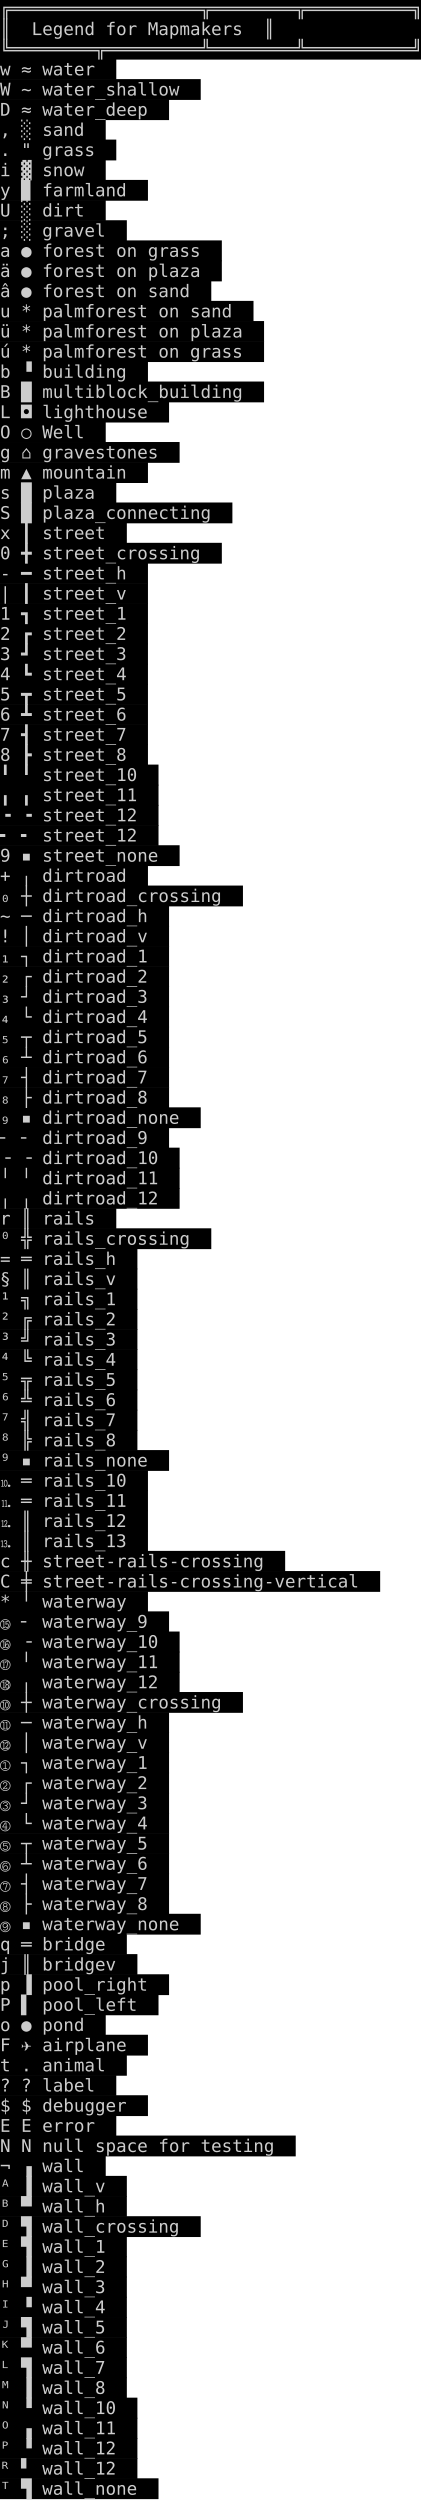
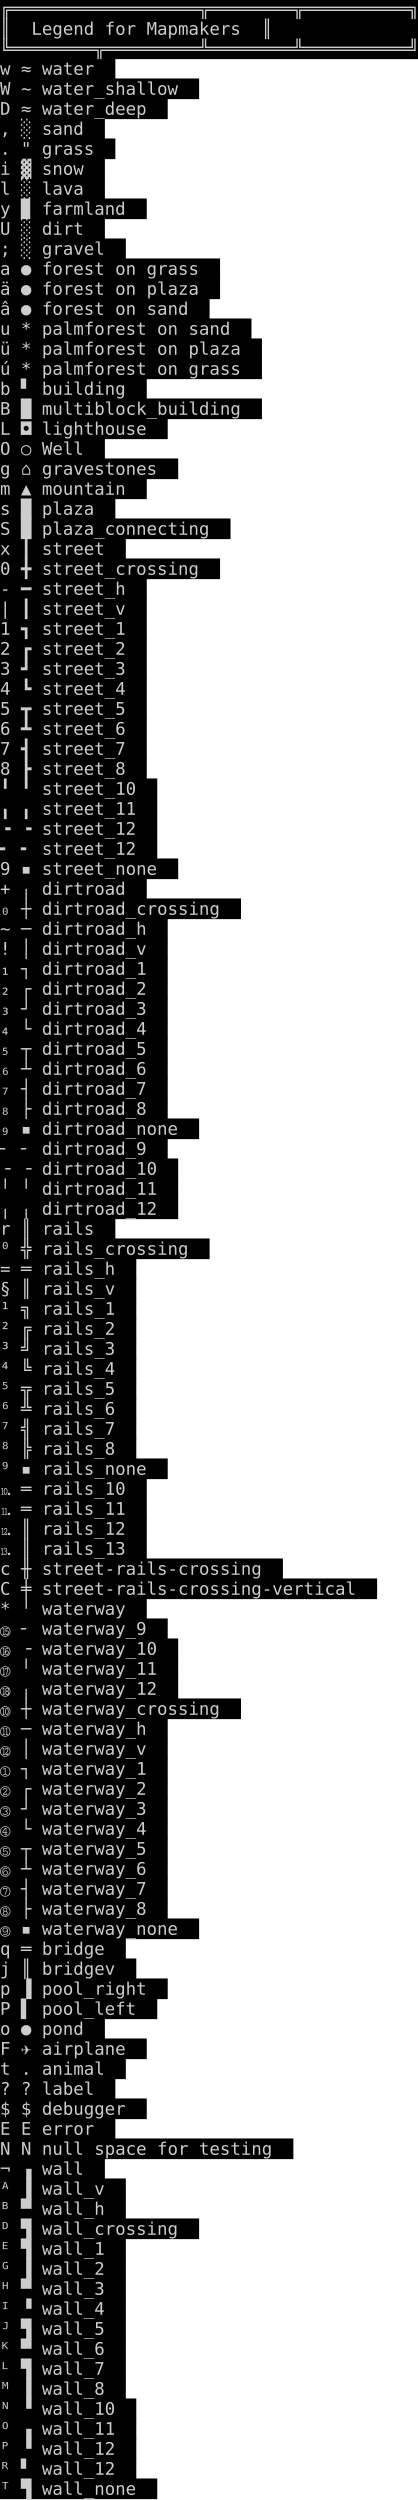
- <svg xmlns="http://www.w3.org/2000/svg" version="1.1" width="240.0px" height="1426.0px" viewBox="0 0 240.0 1426.0" style="letter-spacing:0em;font-size:10px;font-family:'DejaVu Sans Mono';stroke:none">
+ <svg xmlns="http://www.w3.org/2000/svg" version="1.1" width="240.0px" height="1437.5px" viewBox="0 0 240.0 1437.5" style="letter-spacing:0em;font-size:10px;font-family:'DejaVu Sans Mono';stroke:none">
  <text y="8.5" x="0.0" style="fill:#000000">████████████████████████████████████████</text>
  <text y="20.0" x="0.0" style="fill:#000000">████████████████████████████████████████</text>
  <text y="31.5" x="0.0" style="fill:#000000">████████████████████████████████████████</text>
  <text y="43.0" x="0.0" style="fill:#000000">███████████</text>
  <text y="54.5" x="0.0" style="fill:#000000">███████████████████</text>
  <text y="66.0" x="0.0" style="fill:#000000">████████████████</text>
  <text y="77.5" x="0.0" style="fill:#000000">██████████</text>
  <text y="89.0" x="0.0" style="fill:#000000">███████████</text>
  <text y="100.5" x="0.0" style="fill:#000000">██████████</text>
-   <text y="112.0" x="0.0" style="fill:#000000">██████████████</text>
-   <text y="123.5" x="0.0" style="fill:#000000">██████████</text>
-   <text y="135.0" x="0.0" style="fill:#000000">████████████</text>
-   <text y="146.5" x="0.0" style="fill:#000000">█████████████████████</text>
+   <text y="112.0" x="0.0" style="fill:#000000">██████████</text>
+   <text y="123.5" x="0.0" style="fill:#000000">██████████████</text>
+   <text y="135.0" x="0.0" style="fill:#000000">██████████</text>
+   <text y="146.5" x="0.0" style="fill:#000000">████████████</text>
  <text y="158.0" x="0.0" style="fill:#000000">█████████████████████</text>
-   <text y="169.5" x="0.0" style="fill:#000000">████████████████████</text>
-   <text y="181.0" x="0.0" style="fill:#000000">████████████████████████</text>
-   <text y="192.5" x="0.0" style="fill:#000000">█████████████████████████</text>
+   <text y="169.5" x="0.0" style="fill:#000000">█████████████████████</text>
+   <text y="181.0" x="0.0" style="fill:#000000">████████████████████</text>
+   <text y="192.5" x="0.0" style="fill:#000000">████████████████████████</text>
  <text y="204.0" x="0.0" style="fill:#000000">█████████████████████████</text>
-   <text y="215.5" x="0.0" style="fill:#000000">██████████████</text>
-   <text y="227.0" x="0.0" style="fill:#000000">█████████████████████████</text>
-   <text y="238.5" x="0.0" style="fill:#000000">████████████████</text>
-   <text y="250.0" x="0.0" style="fill:#000000">██████████</text>
-   <text y="261.5" x="0.0" style="fill:#000000">█████████████████</text>
-   <text y="273.0" x="0.0" style="fill:#000000">██████████████</text>
-   <text y="284.5" x="0.0" style="fill:#000000">███████████</text>
-   <text y="296.0" x="0.0" style="fill:#000000">██████████████████████</text>
-   <text y="307.5" x="0.0" style="fill:#000000">████████████</text>
-   <text y="319.0" x="0.0" style="fill:#000000">█████████████████████</text>
-   <text y="330.5" x="0.0" style="fill:#000000">██████████████</text>
+   <text y="215.5" x="0.0" style="fill:#000000">█████████████████████████</text>
+   <text y="227.0" x="0.0" style="fill:#000000">██████████████</text>
+   <text y="238.5" x="0.0" style="fill:#000000">█████████████████████████</text>
+   <text y="250.0" x="0.0" style="fill:#000000">████████████████</text>
+   <text y="261.5" x="0.0" style="fill:#000000">██████████</text>
+   <text y="273.0" x="0.0" style="fill:#000000">█████████████████</text>
+   <text y="284.5" x="0.0" style="fill:#000000">██████████████</text>
+   <text y="296.0" x="0.0" style="fill:#000000">███████████</text>
+   <text y="307.5" x="0.0" style="fill:#000000">██████████████████████</text>
+   <text y="319.0" x="0.0" style="fill:#000000">████████████</text>
+   <text y="330.5" x="0.0" style="fill:#000000">█████████████████████</text>
  <text y="342.0" x="0.0" style="fill:#000000">██████████████</text>
  <text y="353.5" x="0.0" style="fill:#000000">██████████████</text>
  <text y="365.0" x="0.0" style="fill:#000000">██████████████</text>
  <text y="376.5" x="0.0" style="fill:#000000">██████████████</text>
  <text y="388.0" x="0.0" style="fill:#000000">██████████████</text>
  <text y="399.5" x="0.0" style="fill:#000000">██████████████</text>
  <text y="411.0" x="0.0" style="fill:#000000">██████████████</text>
  <text y="422.5" x="0.0" style="fill:#000000">██████████████</text>
  <text y="434.0" x="0.0" style="fill:#000000">██████████████</text>
-   <text y="445.5" x="0.0" style="fill:#000000">███████████████</text>
+   <text y="445.5" x="0.0" style="fill:#000000">██████████████</text>
  <text y="457.0" x="0.0" style="fill:#000000">███████████████</text>
  <text y="468.5" x="0.0" style="fill:#000000">███████████████</text>
  <text y="480.0" x="0.0" style="fill:#000000">███████████████</text>
-   <text y="491.5" x="0.0" style="fill:#000000">█████████████████</text>
-   <text y="503.0" x="0.0" style="fill:#000000">██████████████</text>
-   <text y="514.5" x="0.0" style="fill:#000000">███████████████████████</text>
-   <text y="526.0" x="0.0" style="fill:#000000">████████████████</text>
+   <text y="491.5" x="0.0" style="fill:#000000">███████████████</text>
+   <text y="503.0" x="0.0" style="fill:#000000">█████████████████</text>
+   <text y="514.5" x="0.0" style="fill:#000000">██████████████</text>
+   <text y="526.0" x="0.0" style="fill:#000000">███████████████████████</text>
  <text y="537.5" x="0.0" style="fill:#000000">████████████████</text>
  <text y="549.0" x="0.0" style="fill:#000000">████████████████</text>
  <text y="560.5" x="0.0" style="fill:#000000">████████████████</text>
  <text y="572.0" x="0.0" style="fill:#000000">████████████████</text>
  <text y="583.5" x="0.0" style="fill:#000000">████████████████</text>
  <text y="595.0" x="0.0" style="fill:#000000">████████████████</text>
  <text y="606.5" x="0.0" style="fill:#000000">████████████████</text>
  <text y="618.0" x="0.0" style="fill:#000000">████████████████</text>
  <text y="629.5" x="0.0" style="fill:#000000">████████████████</text>
-   <text y="641.0" x="0.0" style="fill:#000000">███████████████████</text>
-   <text y="652.5" x="0.0" style="fill:#000000">████████████████</text>
-   <text y="664.0" x="0.0" style="fill:#000000">█████████████████</text>
+   <text y="641.0" x="0.0" style="fill:#000000">████████████████</text>
+   <text y="652.5" x="0.0" style="fill:#000000">███████████████████</text>
+   <text y="664.0" x="0.0" style="fill:#000000">████████████████</text>
  <text y="675.5" x="0.0" style="fill:#000000">█████████████████</text>
  <text y="687.0" x="0.0" style="fill:#000000">█████████████████</text>
-   <text y="698.5" x="0.0" style="fill:#000000">███████████</text>
-   <text y="710.0" x="0.0" style="fill:#000000">████████████████████</text>
-   <text y="721.5" x="0.0" style="fill:#000000">█████████████</text>
+   <text y="698.5" x="0.0" style="fill:#000000">█████████████████</text>
+   <text y="710.0" x="0.0" style="fill:#000000">███████████</text>
+   <text y="721.5" x="0.0" style="fill:#000000">████████████████████</text>
  <text y="733.0" x="0.0" style="fill:#000000">█████████████</text>
  <text y="744.5" x="0.0" style="fill:#000000">█████████████</text>
  <text y="756.0" x="0.0" style="fill:#000000">█████████████</text>
  <text y="767.5" x="0.0" style="fill:#000000">█████████████</text>
  <text y="779.0" x="0.0" style="fill:#000000">█████████████</text>
  <text y="790.5" x="0.0" style="fill:#000000">█████████████</text>
  <text y="802.0" x="0.0" style="fill:#000000">█████████████</text>
  <text y="813.5" x="0.0" style="fill:#000000">█████████████</text>
  <text y="825.0" x="0.0" style="fill:#000000">█████████████</text>
-   <text y="836.5" x="0.0" style="fill:#000000">████████████████</text>
-   <text y="848.0" x="0.0" style="fill:#000000">██████████████</text>
+   <text y="836.5" x="0.0" style="fill:#000000">█████████████</text>
+   <text y="848.0" x="0.0" style="fill:#000000">████████████████</text>
  <text y="859.5" x="0.0" style="fill:#000000">██████████████</text>
  <text y="871.0" x="0.0" style="fill:#000000">██████████████</text>
  <text y="882.5" x="0.0" style="fill:#000000">██████████████</text>
-   <text y="894.0" x="0.0" style="fill:#000000">███████████████████████████</text>
-   <text y="905.5" x="0.0" style="fill:#000000">████████████████████████████████████</text>
-   <text y="917.0" x="0.0" style="fill:#000000">██████████████</text>
-   <text y="928.5" x="0.0" style="fill:#000000">████████████████</text>
-   <text y="940.0" x="0.0" style="fill:#000000">█████████████████</text>
+   <text y="894.0" x="0.0" style="fill:#000000">██████████████</text>
+   <text y="905.5" x="0.0" style="fill:#000000">███████████████████████████</text>
+   <text y="917.0" x="0.0" style="fill:#000000">████████████████████████████████████</text>
+   <text y="928.5" x="0.0" style="fill:#000000">██████████████</text>
+   <text y="940.0" x="0.0" style="fill:#000000">████████████████</text>
  <text y="951.5" x="0.0" style="fill:#000000">█████████████████</text>
  <text y="963.0" x="0.0" style="fill:#000000">█████████████████</text>
-   <text y="974.5" x="0.0" style="fill:#000000">███████████████████████</text>
-   <text y="986.0" x="0.0" style="fill:#000000">████████████████</text>
+   <text y="974.5" x="0.0" style="fill:#000000">█████████████████</text>
+   <text y="986.0" x="0.0" style="fill:#000000">███████████████████████</text>
  <text y="997.5" x="0.0" style="fill:#000000">████████████████</text>
  <text y="1009.0" x="0.0" style="fill:#000000">████████████████</text>
  <text y="1020.5" x="0.0" style="fill:#000000">████████████████</text>
  <text y="1032.0" x="0.0" style="fill:#000000">████████████████</text>
  <text y="1043.5" x="0.0" style="fill:#000000">████████████████</text>
  <text y="1055.0" x="0.0" style="fill:#000000">████████████████</text>
  <text y="1066.5" x="0.0" style="fill:#000000">████████████████</text>
  <text y="1078.0" x="0.0" style="fill:#000000">████████████████</text>
  <text y="1089.5" x="0.0" style="fill:#000000">████████████████</text>
-   <text y="1101.0" x="0.0" style="fill:#000000">███████████████████</text>
-   <text y="1112.5" x="0.0" style="fill:#000000">████████████</text>
-   <text y="1124.0" x="0.0" style="fill:#000000">█████████████</text>
-   <text y="1135.5" x="0.0" style="fill:#000000">████████████████</text>
-   <text y="1147.0" x="0.0" style="fill:#000000">███████████████</text>
-   <text y="1158.5" x="0.0" style="fill:#000000">██████████</text>
-   <text y="1170.0" x="0.0" style="fill:#000000">██████████████</text>
-   <text y="1181.5" x="0.0" style="fill:#000000">████████████</text>
-   <text y="1193.0" x="0.0" style="fill:#000000">███████████</text>
-   <text y="1204.5" x="0.0" style="fill:#000000">██████████████</text>
-   <text y="1216.0" x="0.0" style="fill:#000000">███████████</text>
-   <text y="1227.5" x="0.0" style="fill:#000000">████████████████████████████</text>
-   <text y="1239.0" x="0.0" style="fill:#000000">██████████</text>
-   <text y="1250.5" x="0.0" style="fill:#000000">████████████</text>
+   <text y="1101.0" x="0.0" style="fill:#000000">████████████████</text>
+   <text y="1112.5" x="0.0" style="fill:#000000">███████████████████</text>
+   <text y="1124.0" x="0.0" style="fill:#000000">████████████</text>
+   <text y="1135.5" x="0.0" style="fill:#000000">█████████████</text>
+   <text y="1147.0" x="0.0" style="fill:#000000">████████████████</text>
+   <text y="1158.5" x="0.0" style="fill:#000000">███████████████</text>
+   <text y="1170.0" x="0.0" style="fill:#000000">██████████</text>
+   <text y="1181.5" x="0.0" style="fill:#000000">██████████████</text>
+   <text y="1193.0" x="0.0" style="fill:#000000">████████████</text>
+   <text y="1204.5" x="0.0" style="fill:#000000">███████████</text>
+   <text y="1216.0" x="0.0" style="fill:#000000">██████████████</text>
+   <text y="1227.5" x="0.0" style="fill:#000000">███████████</text>
+   <text y="1239.0" x="0.0" style="fill:#000000">████████████████████████████</text>
+   <text y="1250.5" x="0.0" style="fill:#000000">██████████</text>
  <text y="1262.0" x="0.0" style="fill:#000000">████████████</text>
-   <text y="1273.5" x="0.0" style="fill:#000000">███████████████████</text>
-   <text y="1285.0" x="0.0" style="fill:#000000">████████████</text>
+   <text y="1273.5" x="0.0" style="fill:#000000">████████████</text>
+   <text y="1285.0" x="0.0" style="fill:#000000">███████████████████</text>
  <text y="1296.5" x="0.0" style="fill:#000000">████████████</text>
  <text y="1308.0" x="0.0" style="fill:#000000">████████████</text>
  <text y="1319.5" x="0.0" style="fill:#000000">████████████</text>
  <text y="1331.0" x="0.0" style="fill:#000000">████████████</text>
  <text y="1342.5" x="0.0" style="fill:#000000">████████████</text>
  <text y="1354.0" x="0.0" style="fill:#000000">████████████</text>
  <text y="1365.5" x="0.0" style="fill:#000000">████████████</text>
-   <text y="1377.0" x="0.0" style="fill:#000000">█████████████</text>
+   <text y="1377.0" x="0.0" style="fill:#000000">████████████</text>
  <text y="1388.5" x="0.0" style="fill:#000000">█████████████</text>
  <text y="1400.0" x="0.0" style="fill:#000000">█████████████</text>
  <text y="1411.5" x="0.0" style="fill:#000000">█████████████</text>
-   <text y="1423.0" x="0.0" style="fill:#000000">███████████████</text>
+   <text y="1423.0" x="0.0" style="fill:#000000">█████████████</text>
+   <text y="1434.5" x="0.0" style="fill:#000000">███████████████</text>
  <text y="8.5" x="0.0" style="fill:#cdcdcd">╔══════════════════╦════════╦══════════╗</text>
  <text y="20.0" x="0.0" style="fill:#cdcdcd">║         Legend for Mapmakers         ║</text>
  <text y="31.5" x="0.0" style="fill:#cdcdcd">╚════════╦═════════╩════════╩══════════╝</text>
  <text y="43.0" x="0.0" style="fill:#cdcdcd"> w ≈ water </text>
  <text y="54.5" x="0.0" style="fill:#cdcdcd"> W ~ water_shallow </text>
  <text y="66.0" x="0.0" style="fill:#cdcdcd"> D ≈ water_deep </text>
  <text y="77.5" x="0.0" style="fill:#cdcdcd"> , ░ sand </text>
  <text y="89.0" x="0.0" style="fill:#cdcdcd"> . " grass </text>
  <text y="100.5" x="0.0" style="fill:#cdcdcd"> i ▓ snow </text>
-   <text y="112.0" x="0.0" style="fill:#cdcdcd"> y ▉ farmland </text>
-   <text y="123.5" x="0.0" style="fill:#cdcdcd"> U ░ dirt </text>
-   <text y="135.0" x="0.0" style="fill:#cdcdcd"> ; ░ gravel </text>
-   <text y="146.5" x="0.0" style="fill:#cdcdcd"> a ● forest on grass </text>
-   <text y="158.0" x="0.0" style="fill:#cdcdcd"> ä ● forest on plaza </text>
-   <text y="169.5" x="0.0" style="fill:#cdcdcd"> â ● forest on sand </text>
-   <text y="181.0" x="0.0" style="fill:#cdcdcd"> u * palmforest on sand </text>
-   <text y="192.5" x="0.0" style="fill:#cdcdcd"> ü * palmforest on plaza </text>
-   <text y="204.0" x="0.0" style="fill:#cdcdcd"> ú * palmforest on grass </text>
-   <text y="215.5" x="0.0" style="fill:#cdcdcd"> b ▝ building </text>
-   <text y="227.0" x="0.0" style="fill:#cdcdcd"> B █ multiblock_building </text>
-   <text y="238.5" x="0.0" style="fill:#cdcdcd"> L ◘ lighthouse </text>
-   <text y="250.0" x="0.0" style="fill:#cdcdcd"> O ○ Well </text>
-   <text y="261.5" x="0.0" style="fill:#cdcdcd"> g ⌂ gravestones </text>
-   <text y="273.0" x="0.0" style="fill:#cdcdcd"> m ▲ mountain </text>
-   <text y="284.5" x="0.0" style="fill:#cdcdcd"> s █ plaza </text>
-   <text y="296.0" x="0.0" style="fill:#cdcdcd"> S █ plaza_connecting </text>
-   <text y="307.5" x="0.0" style="fill:#cdcdcd"> x ┃ street </text>
-   <text y="319.0" x="0.0" style="fill:#cdcdcd"> 0 ╋ street_crossing </text>
-   <text y="330.5" x="0.0" style="fill:#cdcdcd"> - ━ street_h </text>
-   <text y="342.0" x="0.0" style="fill:#cdcdcd"> | ┃ street_v </text>
-   <text y="353.5" x="0.0" style="fill:#cdcdcd"> 1 ┓ street_1 </text>
-   <text y="365.0" x="0.0" style="fill:#cdcdcd"> 2 ┏ street_2 </text>
-   <text y="376.5" x="0.0" style="fill:#cdcdcd"> 3 ┛ street_3 </text>
-   <text y="388.0" x="0.0" style="fill:#cdcdcd"> 4 ┗ street_4 </text>
-   <text y="399.5" x="0.0" style="fill:#cdcdcd"> 5 ┳ street_5 </text>
-   <text y="411.0" x="0.0" style="fill:#cdcdcd"> 6 ┻ street_6 </text>
-   <text y="422.5" x="0.0" style="fill:#cdcdcd"> 7 ┫ street_7 </text>
-   <text y="434.0" x="0.0" style="fill:#cdcdcd"> 8 ┣ street_8 </text>
-   <text y="445.5" x="0.0" style="fill:#cdcdcd"> ╹ ╹ street_10 </text>
-   <text y="457.0" x="0.0" style="fill:#cdcdcd"> ╻ ╻ street_11 </text>
-   <text y="468.5" x="0.0" style="fill:#cdcdcd"> ╺ ╺ street_12 </text>
-   <text y="480.0" x="0.0" style="fill:#cdcdcd"> ╸ ╸ street_12 </text>
-   <text y="491.5" x="0.0" style="fill:#cdcdcd"> 9 ▪ street_none </text>
-   <text y="503.0" x="0.0" style="fill:#cdcdcd"> + ╷ dirtroad </text>
-   <text y="514.5" x="0.0" style="fill:#cdcdcd"> ₀ ┼ dirtroad_crossing </text>
-   <text y="526.0" x="0.0" style="fill:#cdcdcd"> ~ ─ dirtroad_h </text>
-   <text y="537.5" x="0.0" style="fill:#cdcdcd"> ! │ dirtroad_v </text>
-   <text y="549.0" x="0.0" style="fill:#cdcdcd"> ₁ ┐ dirtroad_1 </text>
-   <text y="560.5" x="0.0" style="fill:#cdcdcd"> ₂ ┌ dirtroad_2 </text>
-   <text y="572.0" x="0.0" style="fill:#cdcdcd"> ₃ ┘ dirtroad_3 </text>
-   <text y="583.5" x="0.0" style="fill:#cdcdcd"> ₄ └ dirtroad_4 </text>
-   <text y="595.0" x="0.0" style="fill:#cdcdcd"> ₅ ┬ dirtroad_5 </text>
-   <text y="606.5" x="0.0" style="fill:#cdcdcd"> ₆ ┴ dirtroad_6 </text>
-   <text y="618.0" x="0.0" style="fill:#cdcdcd"> ₇ ┤ dirtroad_7 </text>
-   <text y="629.5" x="0.0" style="fill:#cdcdcd"> ₈ ├ dirtroad_8 </text>
-   <text y="641.0" x="0.0" style="fill:#cdcdcd"> ₉ ▪ dirtroad_none </text>
-   <text y="652.5" x="0.0" style="fill:#cdcdcd"> ╴ ╴ dirtroad_9 </text>
-   <text y="664.0" x="0.0" style="fill:#cdcdcd"> ╶ ╶ dirtroad_10 </text>
-   <text y="675.5" x="0.0" style="fill:#cdcdcd"> ╵ ╵ dirtroad_11 </text>
-   <text y="687.0" x="0.0" style="fill:#cdcdcd"> ╷ ╷ dirtroad_12 </text>
-   <text y="698.5" x="0.0" style="fill:#cdcdcd"> r ║ rails </text>
-   <text y="710.0" x="0.0" style="fill:#cdcdcd"> ⁰ ╬ rails_crossing </text>
-   <text y="721.5" x="0.0" style="fill:#cdcdcd"> = ═ rails_h </text>
-   <text y="733.0" x="0.0" style="fill:#cdcdcd"> § ║ rails_v </text>
-   <text y="744.5" x="0.0" style="fill:#cdcdcd"> ¹ ╗ rails_1 </text>
-   <text y="756.0" x="0.0" style="fill:#cdcdcd"> ² ╔ rails_2 </text>
-   <text y="767.5" x="0.0" style="fill:#cdcdcd"> ³ ╝ rails_3 </text>
-   <text y="779.0" x="0.0" style="fill:#cdcdcd"> ⁴ ╚ rails_4 </text>
-   <text y="790.5" x="0.0" style="fill:#cdcdcd"> ⁵ ╦ rails_5 </text>
-   <text y="802.0" x="0.0" style="fill:#cdcdcd"> ⁶ ╩ rails_6 </text>
-   <text y="813.5" x="0.0" style="fill:#cdcdcd"> ⁷ ╣ rails_7 </text>
-   <text y="825.0" x="0.0" style="fill:#cdcdcd"> ⁸ ╠ rails_8 </text>
-   <text y="836.5" x="0.0" style="fill:#cdcdcd"> ⁹ ▪ rails_none </text>
-   <text y="848.0" x="0.0" style="fill:#cdcdcd"> ⒑ ═ rails_10 </text>
-   <text y="859.5" x="0.0" style="fill:#cdcdcd"> ⒒ ═ rails_11 </text>
-   <text y="871.0" x="0.0" style="fill:#cdcdcd"> ⒓ ║ rails_12 </text>
-   <text y="882.5" x="0.0" style="fill:#cdcdcd"> ⒔ ║ rails_13 </text>
-   <text y="894.0" x="0.0" style="fill:#cdcdcd"> c ╫ street-rails-crossing </text>
-   <text y="905.5" x="0.0" style="fill:#cdcdcd"> C ╪ street-rails-crossing-vertical </text>
-   <text y="917.0" x="0.0" style="fill:#cdcdcd"> * ╵ waterway </text>
-   <text y="928.5" x="0.0" style="fill:#cdcdcd"> ⑮ ╴ waterway_9 </text>
-   <text y="940.0" x="0.0" style="fill:#cdcdcd"> ⑯ ╶ waterway_10 </text>
-   <text y="951.5" x="0.0" style="fill:#cdcdcd"> ⑰ ╵ waterway_11 </text>
-   <text y="963.0" x="0.0" style="fill:#cdcdcd"> ⑱ ╷ waterway_12 </text>
-   <text y="974.5" x="0.0" style="fill:#cdcdcd"> ⑩ ┼ waterway_crossing </text>
-   <text y="986.0" x="0.0" style="fill:#cdcdcd"> ⑪ ─ waterway_h </text>
-   <text y="997.5" x="0.0" style="fill:#cdcdcd"> ⑫ │ waterway_v </text>
-   <text y="1009.0" x="0.0" style="fill:#cdcdcd"> ① ┐ waterway_1 </text>
-   <text y="1020.5" x="0.0" style="fill:#cdcdcd"> ② ┌ waterway_2 </text>
-   <text y="1032.0" x="0.0" style="fill:#cdcdcd"> ③ ┘ waterway_3 </text>
-   <text y="1043.5" x="0.0" style="fill:#cdcdcd"> ④ └ waterway_4 </text>
-   <text y="1055.0" x="0.0" style="fill:#cdcdcd"> ⑤ ┬ waterway_5 </text>
-   <text y="1066.5" x="0.0" style="fill:#cdcdcd"> ⑥ ┴ waterway_6 </text>
-   <text y="1078.0" x="0.0" style="fill:#cdcdcd"> ⑦ ┤ waterway_7 </text>
-   <text y="1089.5" x="0.0" style="fill:#cdcdcd"> ⑧ ├ waterway_8 </text>
-   <text y="1101.0" x="0.0" style="fill:#cdcdcd"> ⑨ ▪ waterway_none </text>
-   <text y="1112.5" x="0.0" style="fill:#cdcdcd"> q ═ bridge </text>
-   <text y="1124.0" x="0.0" style="fill:#cdcdcd"> j ║ bridgev </text>
-   <text y="1135.5" x="0.0" style="fill:#cdcdcd"> p ▐ pool_right </text>
-   <text y="1147.0" x="0.0" style="fill:#cdcdcd"> P ▌ pool_left </text>
-   <text y="1158.5" x="0.0" style="fill:#cdcdcd"> o ● pond </text>
-   <text y="1170.0" x="0.0" style="fill:#cdcdcd"> F ✈ airplane </text>
-   <text y="1181.5" x="0.0" style="fill:#cdcdcd"> t . animal </text>
-   <text y="1193.0" x="0.0" style="fill:#cdcdcd"> ? ? label </text>
-   <text y="1204.5" x="0.0" style="fill:#cdcdcd"> $ $ debugger </text>
-   <text y="1216.0" x="0.0" style="fill:#cdcdcd"> E E error </text>
-   <text y="1227.5" x="0.0" style="fill:#cdcdcd"> N N null space for testing </text>
-   <text y="1239.0" x="0.0" style="fill:#cdcdcd"> ¬ ▗ wall </text>
-   <text y="1250.5" x="0.0" style="fill:#cdcdcd"> ᴬ ▐ wall_v </text>
-   <text y="1262.0" x="0.0" style="fill:#cdcdcd"> ᴮ ▀ wall_h </text>
-   <text y="1273.5" x="0.0" style="fill:#cdcdcd"> ᴰ ▜ wall_crossing </text>
-   <text y="1285.0" x="0.0" style="fill:#cdcdcd"> ᴱ ▜ wall_1 </text>
-   <text y="1296.5" x="0.0" style="fill:#cdcdcd"> ᴳ ▐ wall_2 </text>
-   <text y="1308.0" x="0.0" style="fill:#cdcdcd"> ᴴ ▀ wall_3 </text>
-   <text y="1319.5" x="0.0" style="fill:#cdcdcd"> ᴵ ▝ wall_4 </text>
-   <text y="1331.0" x="0.0" style="fill:#cdcdcd"> ᴶ ▜ wall_5 </text>
-   <text y="1342.5" x="0.0" style="fill:#cdcdcd"> ᴷ ▀ wall_6 </text>
-   <text y="1354.0" x="0.0" style="fill:#cdcdcd"> ᴸ ▜ wall_7 </text>
-   <text y="1365.5" x="0.0" style="fill:#cdcdcd"> ᴹ ▐ wall_8 </text>
-   <text y="1377.0" x="0.0" style="fill:#cdcdcd"> ᴺ ▝ wall_10 </text>
-   <text y="1388.5" x="0.0" style="fill:#cdcdcd"> ᴼ ▗ wall_11 </text>
-   <text y="1400.0" x="0.0" style="fill:#cdcdcd"> ᴾ ▝ wall_12 </text>
-   <text y="1411.5" x="0.0" style="fill:#cdcdcd"> ᴿ ▘ wall_12 </text>
-   <text y="1423.0" x="0.0" style="fill:#cdcdcd"> ᵀ ▜ wall_none </text>
+   <text y="112.0" x="0.0" style="fill:#cdcdcd"> l ░ lava </text>
+   <text y="123.5" x="0.0" style="fill:#cdcdcd"> y ▉ farmland </text>
+   <text y="135.0" x="0.0" style="fill:#cdcdcd"> U ░ dirt </text>
+   <text y="146.5" x="0.0" style="fill:#cdcdcd"> ; ░ gravel </text>
+   <text y="158.0" x="0.0" style="fill:#cdcdcd"> a ● forest on grass </text>
+   <text y="169.5" x="0.0" style="fill:#cdcdcd"> ä ● forest on plaza </text>
+   <text y="181.0" x="0.0" style="fill:#cdcdcd"> â ● forest on sand </text>
+   <text y="192.5" x="0.0" style="fill:#cdcdcd"> u * palmforest on sand </text>
+   <text y="204.0" x="0.0" style="fill:#cdcdcd"> ü * palmforest on plaza </text>
+   <text y="215.5" x="0.0" style="fill:#cdcdcd"> ú * palmforest on grass </text>
+   <text y="227.0" x="0.0" style="fill:#cdcdcd"> b ▘ building </text>
+   <text y="238.5" x="0.0" style="fill:#cdcdcd"> B █ multiblock_building </text>
+   <text y="250.0" x="0.0" style="fill:#cdcdcd"> L ◘ lighthouse </text>
+   <text y="261.5" x="0.0" style="fill:#cdcdcd"> O ○ Well </text>
+   <text y="273.0" x="0.0" style="fill:#cdcdcd"> g ⌂ gravestones </text>
+   <text y="284.5" x="0.0" style="fill:#cdcdcd"> m ▲ mountain </text>
+   <text y="296.0" x="0.0" style="fill:#cdcdcd"> s █ plaza </text>
+   <text y="307.5" x="0.0" style="fill:#cdcdcd"> S █ plaza_connecting </text>
+   <text y="319.0" x="0.0" style="fill:#cdcdcd"> x ┃ street </text>
+   <text y="330.5" x="0.0" style="fill:#cdcdcd"> 0 ╋ street_crossing </text>
+   <text y="342.0" x="0.0" style="fill:#cdcdcd"> - ━ street_h </text>
+   <text y="353.5" x="0.0" style="fill:#cdcdcd"> | ┃ street_v </text>
+   <text y="365.0" x="0.0" style="fill:#cdcdcd"> 1 ┓ street_1 </text>
+   <text y="376.5" x="0.0" style="fill:#cdcdcd"> 2 ┏ street_2 </text>
+   <text y="388.0" x="0.0" style="fill:#cdcdcd"> 3 ┛ street_3 </text>
+   <text y="399.5" x="0.0" style="fill:#cdcdcd"> 4 ┗ street_4 </text>
+   <text y="411.0" x="0.0" style="fill:#cdcdcd"> 5 ┳ street_5 </text>
+   <text y="422.5" x="0.0" style="fill:#cdcdcd"> 6 ┻ street_6 </text>
+   <text y="434.0" x="0.0" style="fill:#cdcdcd"> 7 ┫ street_7 </text>
+   <text y="445.5" x="0.0" style="fill:#cdcdcd"> 8 ┣ street_8 </text>
+   <text y="457.0" x="0.0" style="fill:#cdcdcd"> ╹ ╹ street_10 </text>
+   <text y="468.5" x="0.0" style="fill:#cdcdcd"> ╻ ╻ street_11 </text>
+   <text y="480.0" x="0.0" style="fill:#cdcdcd"> ╺ ╺ street_12 </text>
+   <text y="491.5" x="0.0" style="fill:#cdcdcd"> ╸ ╸ street_12 </text>
+   <text y="503.0" x="0.0" style="fill:#cdcdcd"> 9 ▪ street_none </text>
+   <text y="514.5" x="0.0" style="fill:#cdcdcd"> + ╷ dirtroad </text>
+   <text y="526.0" x="0.0" style="fill:#cdcdcd"> ₀ ┼ dirtroad_crossing </text>
+   <text y="537.5" x="0.0" style="fill:#cdcdcd"> ~ ─ dirtroad_h </text>
+   <text y="549.0" x="0.0" style="fill:#cdcdcd"> ! │ dirtroad_v </text>
+   <text y="560.5" x="0.0" style="fill:#cdcdcd"> ₁ ┐ dirtroad_1 </text>
+   <text y="572.0" x="0.0" style="fill:#cdcdcd"> ₂ ┌ dirtroad_2 </text>
+   <text y="583.5" x="0.0" style="fill:#cdcdcd"> ₃ ┘ dirtroad_3 </text>
+   <text y="595.0" x="0.0" style="fill:#cdcdcd"> ₄ └ dirtroad_4 </text>
+   <text y="606.5" x="0.0" style="fill:#cdcdcd"> ₅ ┬ dirtroad_5 </text>
+   <text y="618.0" x="0.0" style="fill:#cdcdcd"> ₆ ┴ dirtroad_6 </text>
+   <text y="629.5" x="0.0" style="fill:#cdcdcd"> ₇ ┤ dirtroad_7 </text>
+   <text y="641.0" x="0.0" style="fill:#cdcdcd"> ₈ ├ dirtroad_8 </text>
+   <text y="652.5" x="0.0" style="fill:#cdcdcd"> ₉ ▪ dirtroad_none </text>
+   <text y="664.0" x="0.0" style="fill:#cdcdcd"> ╴ ╴ dirtroad_9 </text>
+   <text y="675.5" x="0.0" style="fill:#cdcdcd"> ╶ ╶ dirtroad_10 </text>
+   <text y="687.0" x="0.0" style="fill:#cdcdcd"> ╵ ╵ dirtroad_11 </text>
+   <text y="698.5" x="0.0" style="fill:#cdcdcd"> ╷ ╷ dirtroad_12 </text>
+   <text y="710.0" x="0.0" style="fill:#cdcdcd"> r ║ rails </text>
+   <text y="721.5" x="0.0" style="fill:#cdcdcd"> ⁰ ╬ rails_crossing </text>
+   <text y="733.0" x="0.0" style="fill:#cdcdcd"> = ═ rails_h </text>
+   <text y="744.5" x="0.0" style="fill:#cdcdcd"> § ║ rails_v </text>
+   <text y="756.0" x="0.0" style="fill:#cdcdcd"> ¹ ╗ rails_1 </text>
+   <text y="767.5" x="0.0" style="fill:#cdcdcd"> ² ╔ rails_2 </text>
+   <text y="779.0" x="0.0" style="fill:#cdcdcd"> ³ ╝ rails_3 </text>
+   <text y="790.5" x="0.0" style="fill:#cdcdcd"> ⁴ ╚ rails_4 </text>
+   <text y="802.0" x="0.0" style="fill:#cdcdcd"> ⁵ ╦ rails_5 </text>
+   <text y="813.5" x="0.0" style="fill:#cdcdcd"> ⁶ ╩ rails_6 </text>
+   <text y="825.0" x="0.0" style="fill:#cdcdcd"> ⁷ ╣ rails_7 </text>
+   <text y="836.5" x="0.0" style="fill:#cdcdcd"> ⁸ ╠ rails_8 </text>
+   <text y="848.0" x="0.0" style="fill:#cdcdcd"> ⁹ ▪ rails_none </text>
+   <text y="859.5" x="0.0" style="fill:#cdcdcd"> ⒑ ═ rails_10 </text>
+   <text y="871.0" x="0.0" style="fill:#cdcdcd"> ⒒ ═ rails_11 </text>
+   <text y="882.5" x="0.0" style="fill:#cdcdcd"> ⒓ ║ rails_12 </text>
+   <text y="894.0" x="0.0" style="fill:#cdcdcd"> ⒔ ║ rails_13 </text>
+   <text y="905.5" x="0.0" style="fill:#cdcdcd"> c ╫ street-rails-crossing </text>
+   <text y="917.0" x="0.0" style="fill:#cdcdcd"> C ╪ street-rails-crossing-vertical </text>
+   <text y="928.5" x="0.0" style="fill:#cdcdcd"> * ╵ waterway </text>
+   <text y="940.0" x="0.0" style="fill:#cdcdcd"> ⑮ ╴ waterway_9 </text>
+   <text y="951.5" x="0.0" style="fill:#cdcdcd"> ⑯ ╶ waterway_10 </text>
+   <text y="963.0" x="0.0" style="fill:#cdcdcd"> ⑰ ╵ waterway_11 </text>
+   <text y="974.5" x="0.0" style="fill:#cdcdcd"> ⑱ ╷ waterway_12 </text>
+   <text y="986.0" x="0.0" style="fill:#cdcdcd"> ⑩ ┼ waterway_crossing </text>
+   <text y="997.5" x="0.0" style="fill:#cdcdcd"> ⑪ ─ waterway_h </text>
+   <text y="1009.0" x="0.0" style="fill:#cdcdcd"> ⑫ │ waterway_v </text>
+   <text y="1020.5" x="0.0" style="fill:#cdcdcd"> ① ┐ waterway_1 </text>
+   <text y="1032.0" x="0.0" style="fill:#cdcdcd"> ② ┌ waterway_2 </text>
+   <text y="1043.5" x="0.0" style="fill:#cdcdcd"> ③ ┘ waterway_3 </text>
+   <text y="1055.0" x="0.0" style="fill:#cdcdcd"> ④ └ waterway_4 </text>
+   <text y="1066.5" x="0.0" style="fill:#cdcdcd"> ⑤ ┬ waterway_5 </text>
+   <text y="1078.0" x="0.0" style="fill:#cdcdcd"> ⑥ ┴ waterway_6 </text>
+   <text y="1089.5" x="0.0" style="fill:#cdcdcd"> ⑦ ┤ waterway_7 </text>
+   <text y="1101.0" x="0.0" style="fill:#cdcdcd"> ⑧ ├ waterway_8 </text>
+   <text y="1112.5" x="0.0" style="fill:#cdcdcd"> ⑨ ▪ waterway_none </text>
+   <text y="1124.0" x="0.0" style="fill:#cdcdcd"> q ═ bridge </text>
+   <text y="1135.5" x="0.0" style="fill:#cdcdcd"> j ║ bridgev </text>
+   <text y="1147.0" x="0.0" style="fill:#cdcdcd"> p ▐ pool_right </text>
+   <text y="1158.5" x="0.0" style="fill:#cdcdcd"> P ▌ pool_left </text>
+   <text y="1170.0" x="0.0" style="fill:#cdcdcd"> o ● pond </text>
+   <text y="1181.5" x="0.0" style="fill:#cdcdcd"> F ✈ airplane </text>
+   <text y="1193.0" x="0.0" style="fill:#cdcdcd"> t . animal </text>
+   <text y="1204.5" x="0.0" style="fill:#cdcdcd"> ? ? label </text>
+   <text y="1216.0" x="0.0" style="fill:#cdcdcd"> $ $ debugger </text>
+   <text y="1227.5" x="0.0" style="fill:#cdcdcd"> E E error </text>
+   <text y="1239.0" x="0.0" style="fill:#cdcdcd"> N N null space for testing </text>
+   <text y="1250.5" x="0.0" style="fill:#cdcdcd"> ¬ ▗ wall </text>
+   <text y="1262.0" x="0.0" style="fill:#cdcdcd"> ᴬ ▐ wall_v </text>
+   <text y="1273.5" x="0.0" style="fill:#cdcdcd"> ᴮ ▀ wall_h </text>
+   <text y="1285.0" x="0.0" style="fill:#cdcdcd"> ᴰ ▜ wall_crossing </text>
+   <text y="1296.5" x="0.0" style="fill:#cdcdcd"> ᴱ ▜ wall_1 </text>
+   <text y="1308.0" x="0.0" style="fill:#cdcdcd"> ᴳ ▐ wall_2 </text>
+   <text y="1319.5" x="0.0" style="fill:#cdcdcd"> ᴴ ▀ wall_3 </text>
+   <text y="1331.0" x="0.0" style="fill:#cdcdcd"> ᴵ ▝ wall_4 </text>
+   <text y="1342.5" x="0.0" style="fill:#cdcdcd"> ᴶ ▜ wall_5 </text>
+   <text y="1354.0" x="0.0" style="fill:#cdcdcd"> ᴷ ▀ wall_6 </text>
+   <text y="1365.5" x="0.0" style="fill:#cdcdcd"> ᴸ ▜ wall_7 </text>
+   <text y="1377.0" x="0.0" style="fill:#cdcdcd"> ᴹ ▐ wall_8 </text>
+   <text y="1388.5" x="0.0" style="fill:#cdcdcd"> ᴺ ▝ wall_10 </text>
+   <text y="1400.0" x="0.0" style="fill:#cdcdcd"> ᴼ ▗ wall_11 </text>
+   <text y="1411.5" x="0.0" style="fill:#cdcdcd"> ᴾ ▝ wall_12 </text>
+   <text y="1423.0" x="0.0" style="fill:#cdcdcd"> ᴿ ▘ wall_12 </text>
+   <text y="1434.5" x="0.0" style="fill:#cdcdcd"> ᵀ ▜ wall_none </text>
</svg>
